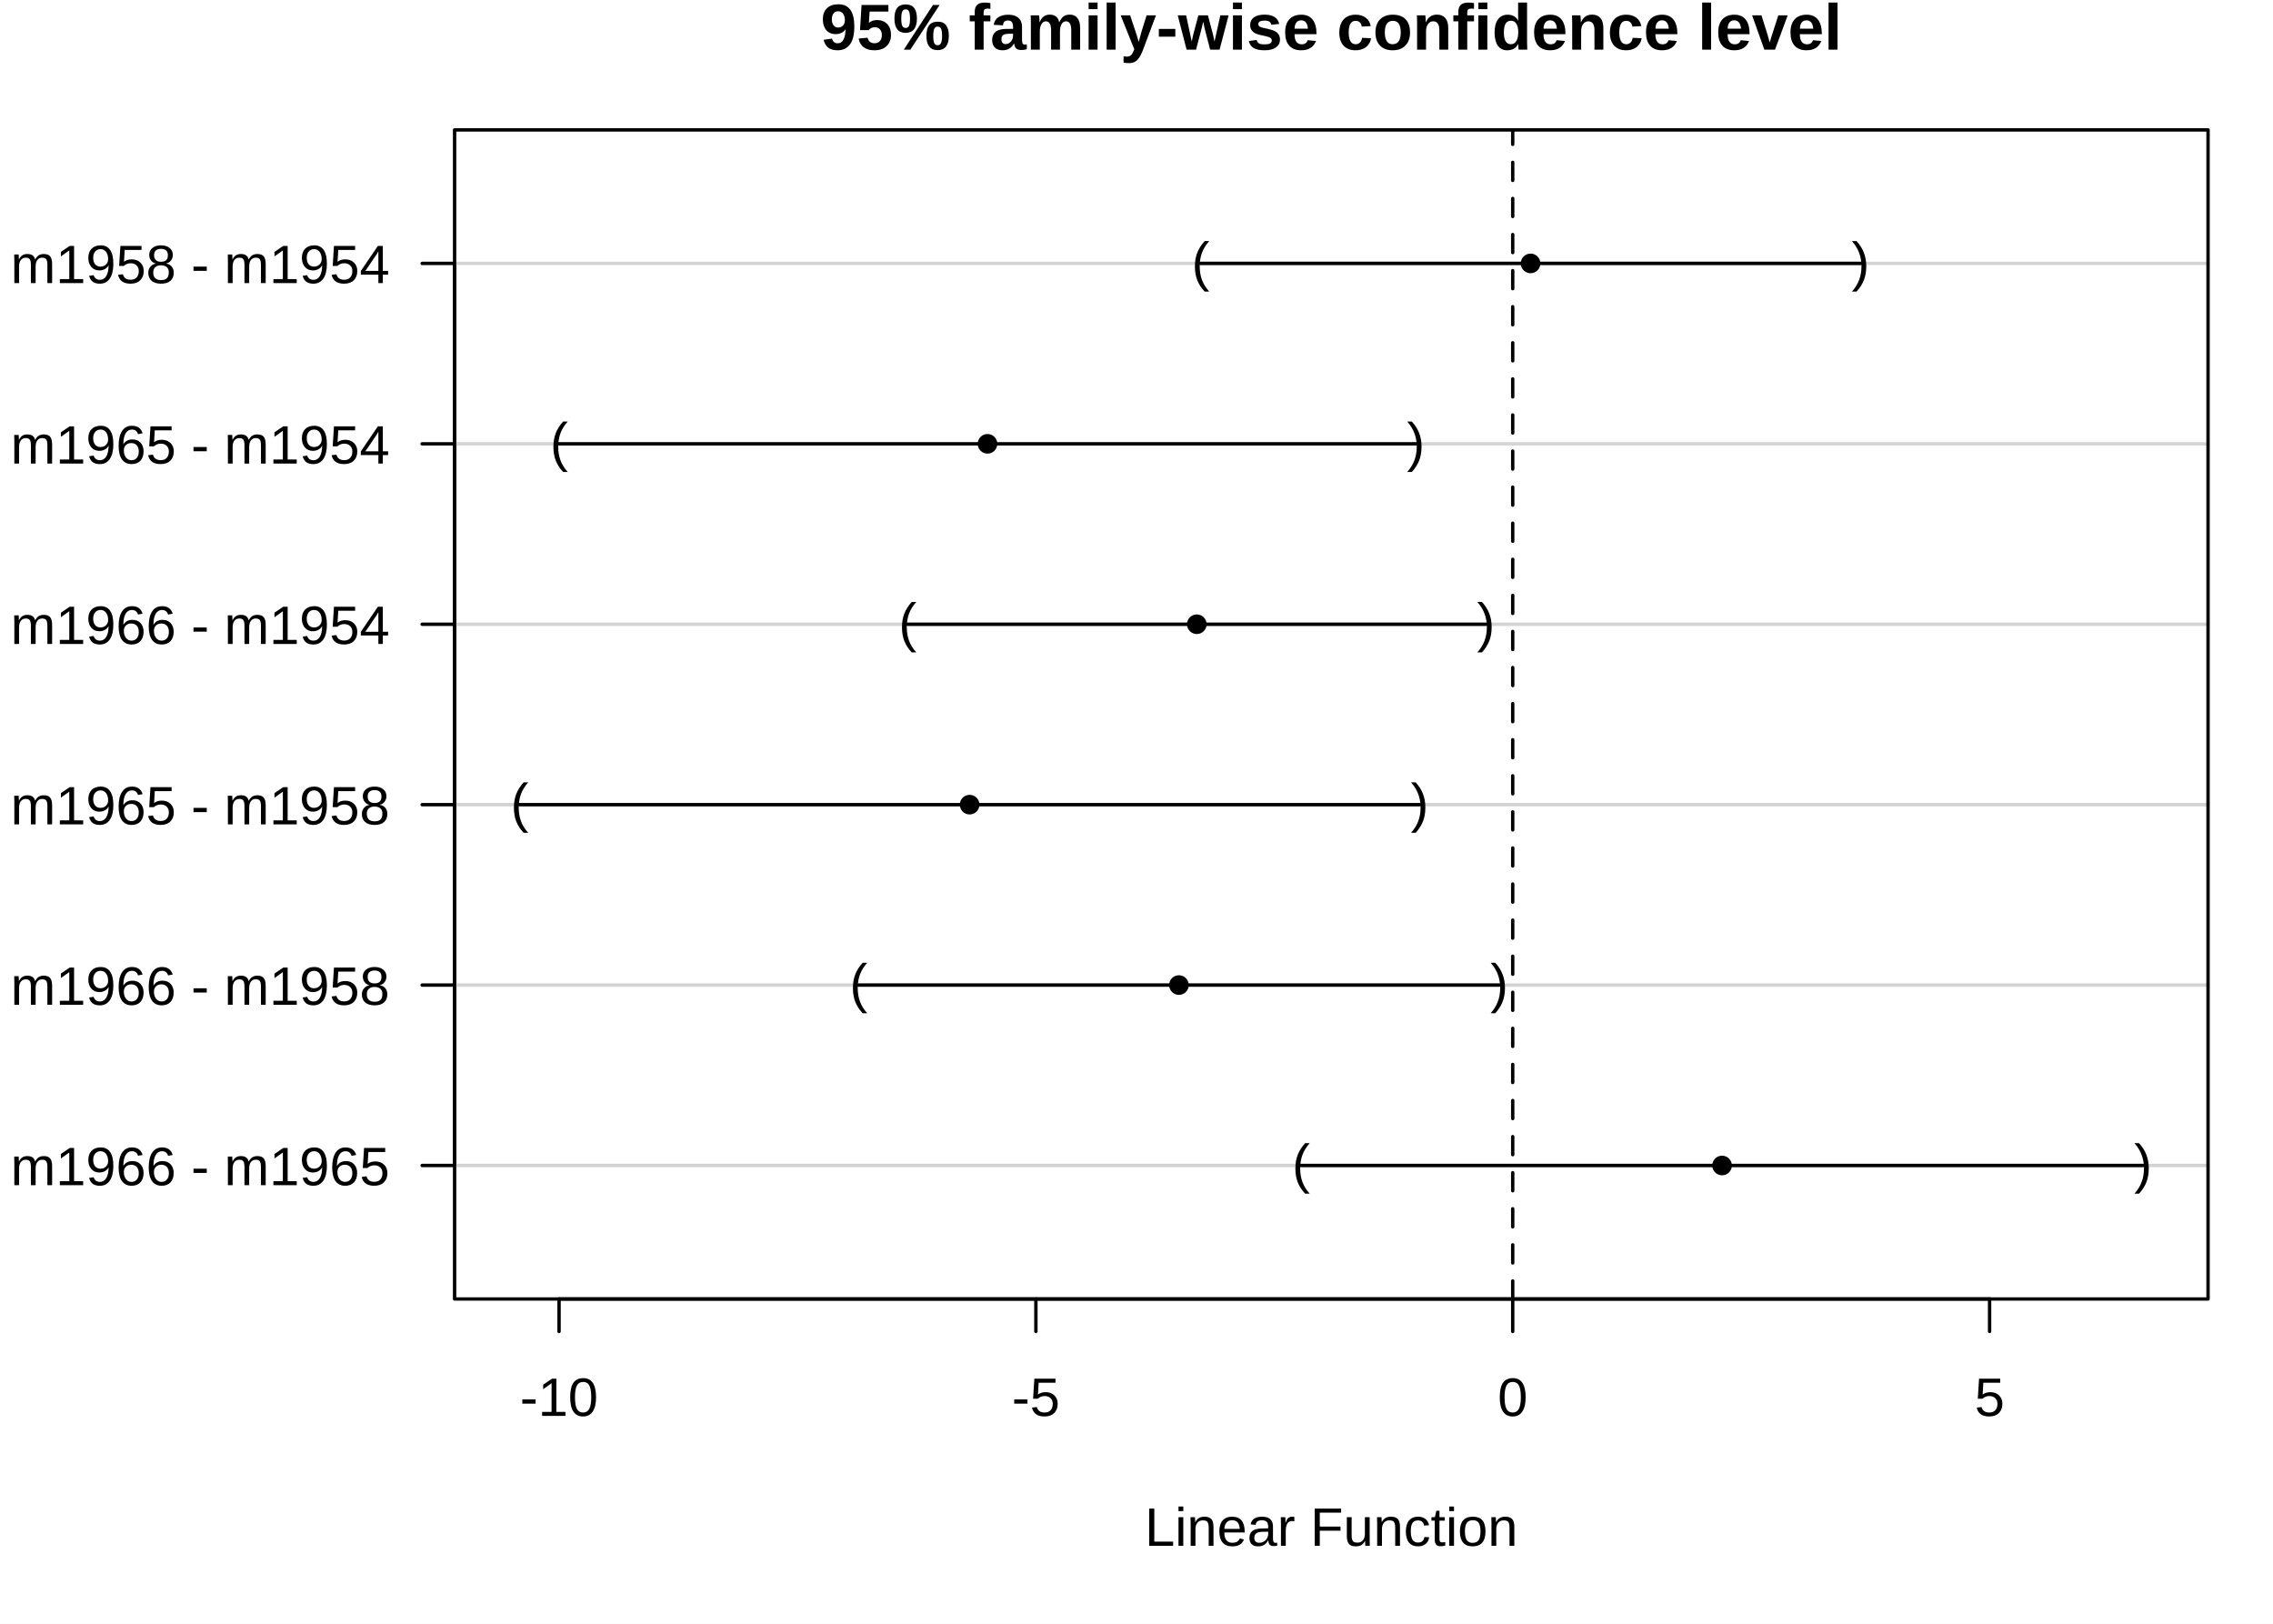
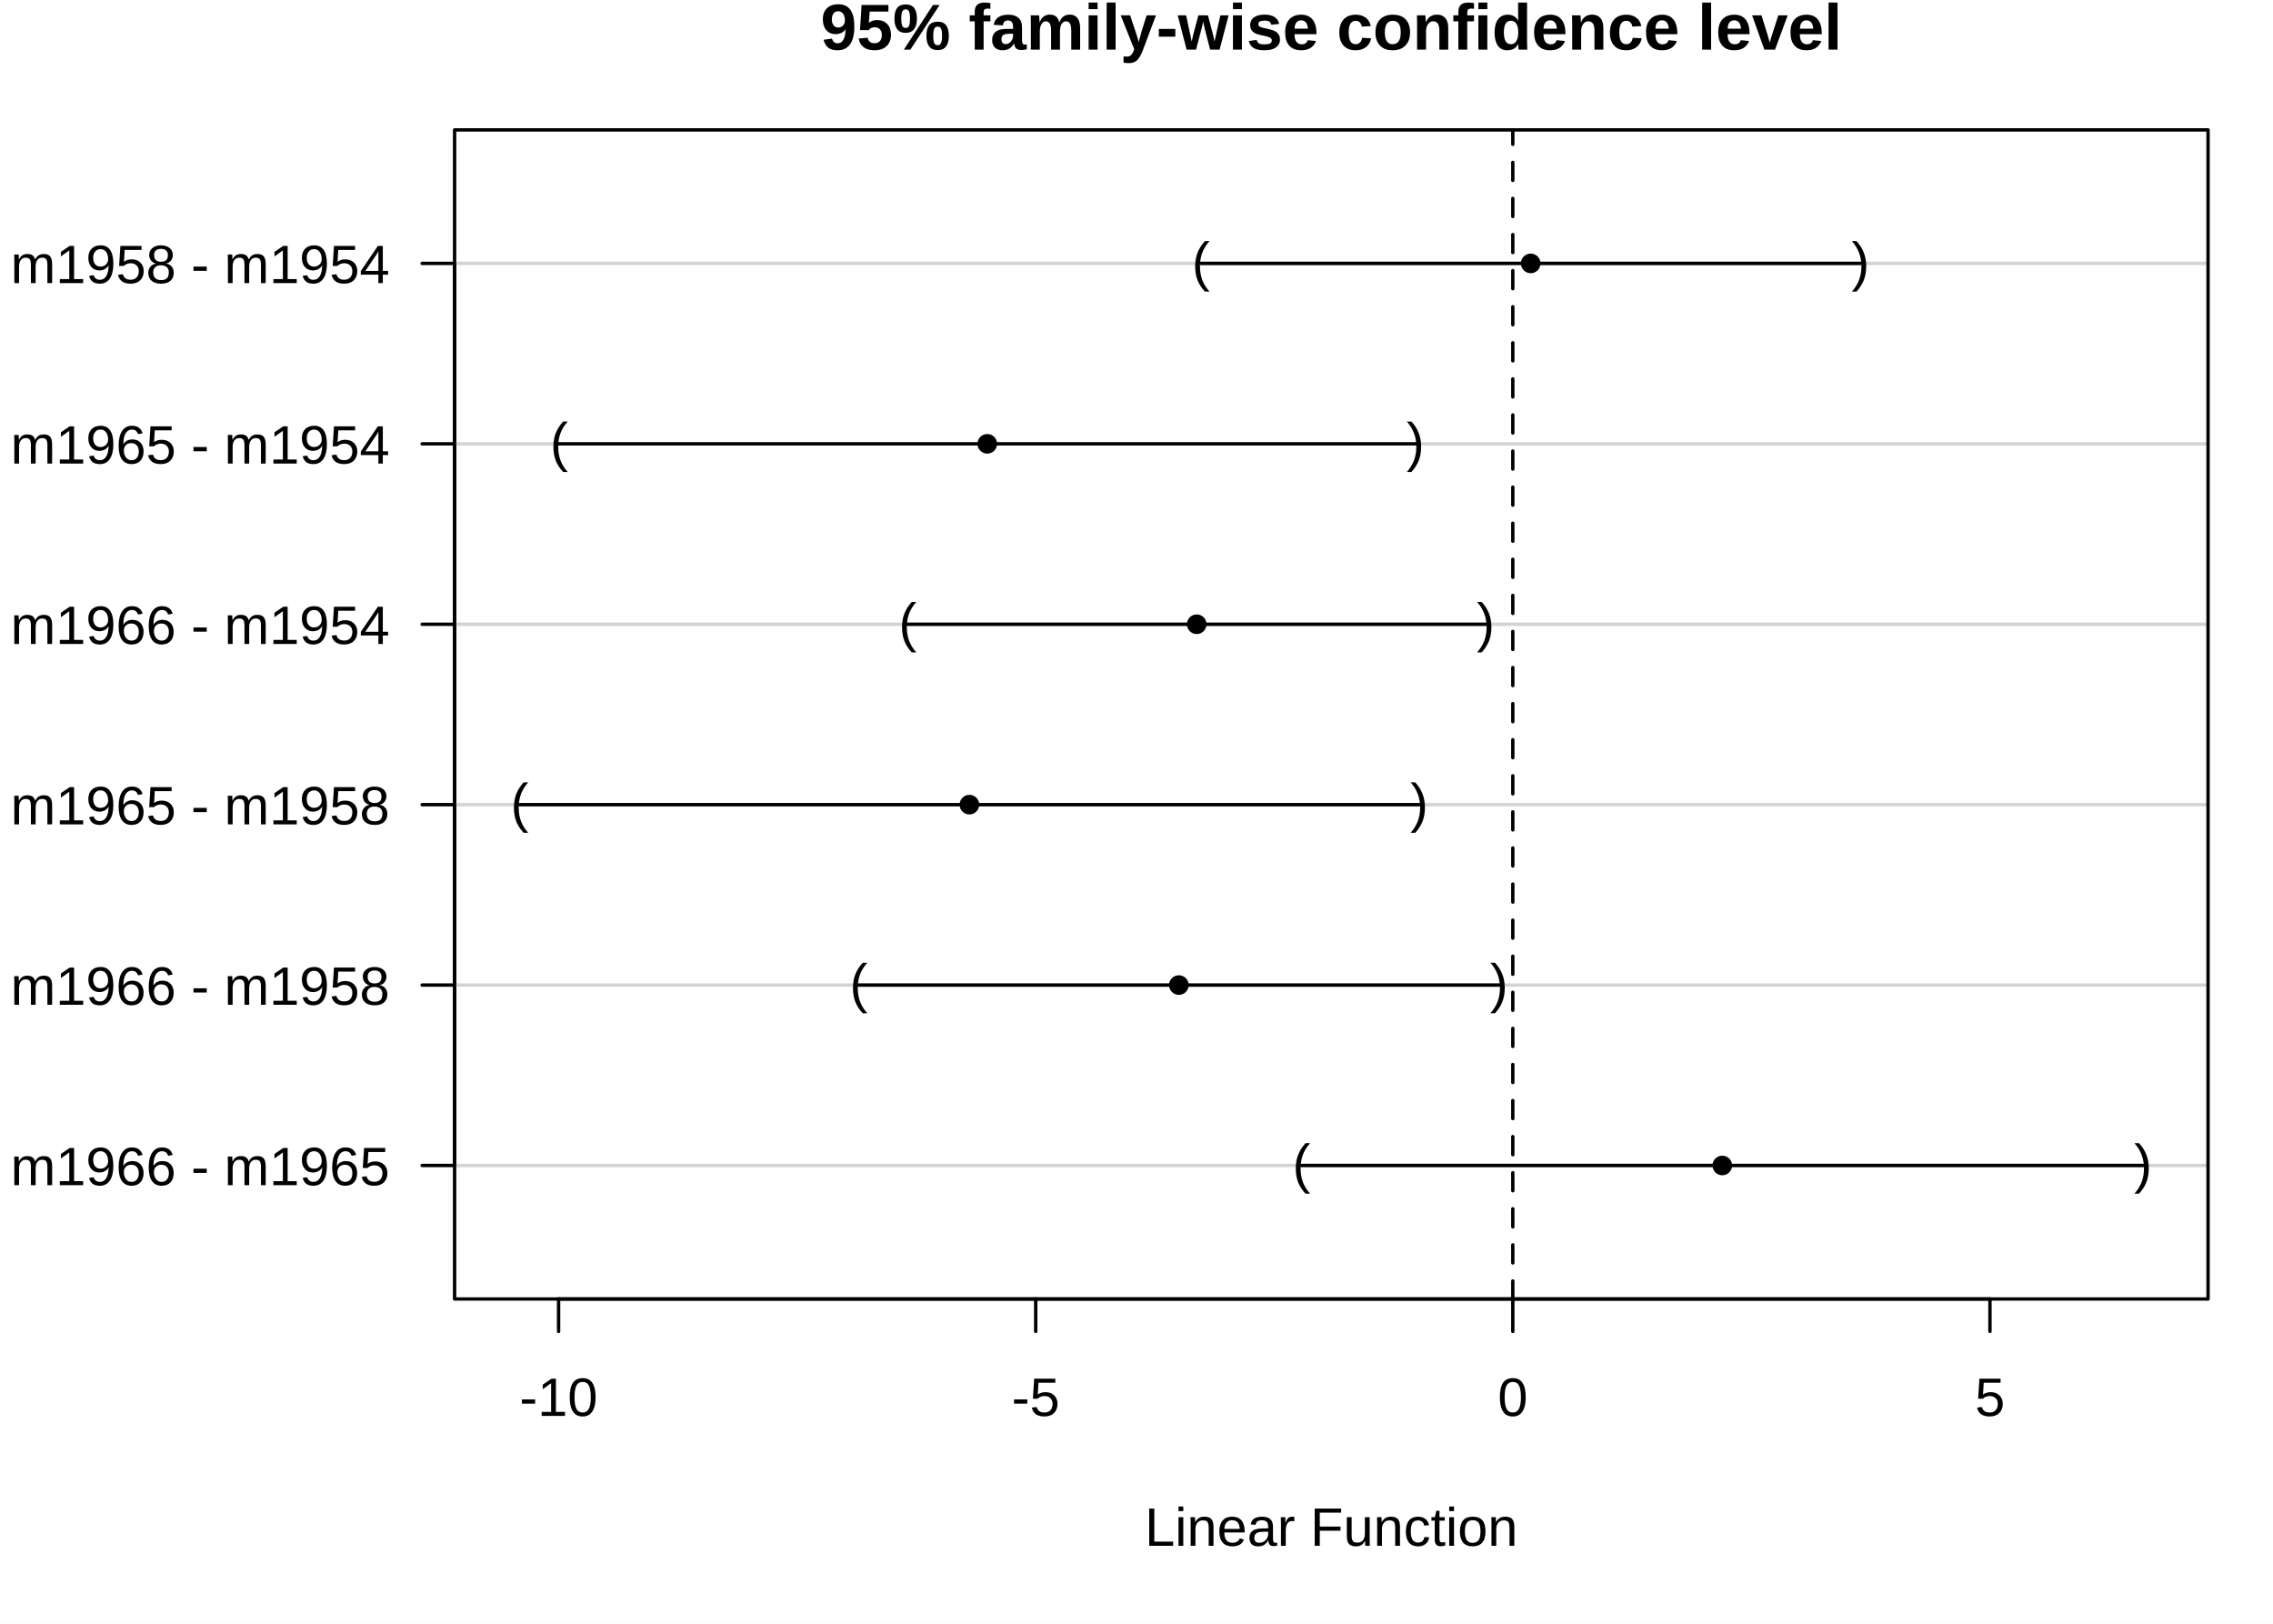
<svg xmlns="http://www.w3.org/2000/svg" class="svglite" width="504.00pt" height="360.00pt" viewBox="0 0 504.00 360.00">
  <defs>
    <style type="text/css">
    .svglite line, .svglite polyline, .svglite polygon, .svglite path, .svglite rect, .svglite circle {
      fill: none;
      stroke: #000000;
      stroke-linecap: round;
      stroke-linejoin: round;
      stroke-miterlimit: 10.00;
    }
  </style>
  </defs>
  <rect width="100%" height="100%" style="stroke: none; fill: #FFFFFF;" />
  <defs>
    <clipPath id="cpMC4wMHw1MDQuMDB8MC4wMHwzNjAuMDA=">
      <rect x="0.00" y="0.00" width="504.00" height="360.00" />
    </clipPath>
  </defs>
  <g clip-path="url(#cpMC4wMHw1MDQuMDB8MC4wMHwzNjAuMDA=)">
-     <line x1="123.96" y1="288.00" x2="441.16" y2="288.00" style="stroke-width: 0.75;" />
-     <line x1="123.96" y1="288.00" x2="123.96" y2="295.20" style="stroke-width: 0.75;" />
-     <line x1="229.69" y1="288.00" x2="229.69" y2="295.20" style="stroke-width: 0.75;" />
-     <line x1="335.42" y1="288.00" x2="335.42" y2="295.20" style="stroke-width: 0.75;" />
-     <line x1="441.16" y1="288.00" x2="441.16" y2="295.20" style="stroke-width: 0.75;" />
-     <text x="123.96" y="313.92" text-anchor="middle" style="font-size: 12.00px; font-family: Liberation Sans;" textLength="19.61px" lengthAdjust="spacingAndGlyphs">-10</text>
-     <text x="229.69" y="313.92" text-anchor="middle" style="font-size: 12.00px; font-family: Liberation Sans;" textLength="11.97px" lengthAdjust="spacingAndGlyphs">-5</text>
-     <text x="335.42" y="313.92" text-anchor="middle" style="font-size: 12.00px; font-family: Liberation Sans;" textLength="7.64px" lengthAdjust="spacingAndGlyphs">0</text>
-     <text x="441.16" y="313.92" text-anchor="middle" style="font-size: 12.00px; font-family: Liberation Sans;" textLength="7.64px" lengthAdjust="spacingAndGlyphs">5</text>
+     <line x1="123.86" y1="288.00" x2="441.24" y2="288.00" style="stroke-width: 0.75;" />
+     <line x1="123.86" y1="288.00" x2="123.86" y2="295.20" style="stroke-width: 0.75;" />
+     <line x1="229.65" y1="288.00" x2="229.65" y2="295.20" style="stroke-width: 0.75;" />
+     <line x1="335.44" y1="288.00" x2="335.44" y2="295.20" style="stroke-width: 0.75;" />
+     <line x1="441.24" y1="288.00" x2="441.24" y2="295.20" style="stroke-width: 0.75;" />
+     <text x="123.86" y="313.92" text-anchor="middle" style="font-size: 12.00px; font-family: Liberation Sans;" textLength="19.61px" lengthAdjust="spacingAndGlyphs">-10</text>
+     <text x="229.65" y="313.92" text-anchor="middle" style="font-size: 12.00px; font-family: Liberation Sans;" textLength="11.97px" lengthAdjust="spacingAndGlyphs">-5</text>
+     <text x="335.44" y="313.92" text-anchor="middle" style="font-size: 12.00px; font-family: Liberation Sans;" textLength="7.64px" lengthAdjust="spacingAndGlyphs">0</text>
+     <text x="441.24" y="313.92" text-anchor="middle" style="font-size: 12.00px; font-family: Liberation Sans;" textLength="7.64px" lengthAdjust="spacingAndGlyphs">5</text>
    <line x1="100.80" y1="258.40" x2="100.80" y2="58.40" style="stroke-width: 0.75;" />
    <line x1="100.80" y1="258.40" x2="93.60" y2="258.40" style="stroke-width: 0.75;" />
    <line x1="100.80" y1="218.40" x2="93.60" y2="218.40" style="stroke-width: 0.75;" />
    <line x1="100.80" y1="178.40" x2="93.60" y2="178.40" style="stroke-width: 0.75;" />
    <line x1="100.80" y1="138.40" x2="93.60" y2="138.40" style="stroke-width: 0.75;" />
    <line x1="100.80" y1="98.40" x2="93.60" y2="98.40" style="stroke-width: 0.75;" />
    <line x1="100.80" y1="58.40" x2="93.60" y2="58.40" style="stroke-width: 0.75;" />
    <text x="86.40" y="262.77" text-anchor="end" style="font-size: 12.00px; font-family: Liberation Sans;" textLength="96.47px" lengthAdjust="spacingAndGlyphs">m1966 - m1965</text>
    <text x="86.40" y="222.77" text-anchor="end" style="font-size: 12.00px; font-family: Liberation Sans;" textLength="96.47px" lengthAdjust="spacingAndGlyphs">m1966 - m1958</text>
    <text x="86.40" y="182.77" text-anchor="end" style="font-size: 12.00px; font-family: Liberation Sans;" textLength="96.47px" lengthAdjust="spacingAndGlyphs">m1965 - m1958</text>
    <text x="86.40" y="142.77" text-anchor="end" style="font-size: 12.00px; font-family: Liberation Sans;" textLength="96.47px" lengthAdjust="spacingAndGlyphs">m1966 - m1954</text>
    <text x="86.40" y="102.77" text-anchor="end" style="font-size: 12.00px; font-family: Liberation Sans;" textLength="96.47px" lengthAdjust="spacingAndGlyphs">m1965 - m1954</text>
    <text x="86.40" y="62.77" text-anchor="end" style="font-size: 12.00px; font-family: Liberation Sans;" textLength="96.47px" lengthAdjust="spacingAndGlyphs">m1958 - m1954</text>
  </g>
  <defs>
    <clipPath id="cpMTAwLjgwfDQ4OS42MHwyOC44MHwyODguMDA=">
      <rect x="100.80" y="28.80" width="388.80" height="259.20" />
    </clipPath>
  </defs>
  <g clip-path="url(#cpMTAwLjgwfDQ4OS42MHwyOC44MHwyODguMDA=)">
    <line x1="100.80" y1="58.40" x2="489.60" y2="58.40" style="stroke-width: 0.75; stroke: #D3D3D3;" />
    <line x1="100.80" y1="98.40" x2="489.60" y2="98.40" style="stroke-width: 0.75; stroke: #D3D3D3;" />
    <line x1="100.80" y1="138.40" x2="489.60" y2="138.40" style="stroke-width: 0.75; stroke: #D3D3D3;" />
    <line x1="100.80" y1="178.40" x2="489.60" y2="178.40" style="stroke-width: 0.75; stroke: #D3D3D3;" />
    <line x1="100.80" y1="218.40" x2="489.60" y2="218.40" style="stroke-width: 0.75; stroke: #D3D3D3;" />
    <line x1="100.80" y1="258.40" x2="489.60" y2="258.40" style="stroke-width: 0.75; stroke: #D3D3D3;" />
-     <line x1="335.42" y1="288.00" x2="335.42" y2="28.80" style="stroke-width: 0.75; stroke-dasharray: 4.00,4.00;" />
-     <line x1="266.20" y1="58.40" x2="412.56" y2="58.40" style="stroke-width: 0.75;" />
-     <line x1="123.96" y1="98.40" x2="313.95" y2="98.40" style="stroke-width: 0.75;" />
-     <line x1="201.25" y1="138.40" x2="329.50" y2="138.40" style="stroke-width: 0.75;" />
-     <line x1="115.20" y1="178.40" x2="314.80" y2="178.40" style="stroke-width: 0.75;" />
-     <line x1="190.37" y1="218.40" x2="332.45" y2="218.40" style="stroke-width: 0.75;" />
-     <line x1="288.48" y1="258.40" x2="475.20" y2="258.40" style="stroke-width: 0.75;" />
-     <text x="266.20" y="62.16" text-anchor="middle" style="font-size: 12.00px; font-family: Liberation Sans;" textLength="4.68px" lengthAdjust="spacingAndGlyphs">(</text>
+     <line x1="335.44" y1="288.00" x2="335.44" y2="28.80" style="stroke-width: 0.75; stroke-dasharray: 4.00,4.00;" />
+     <line x1="266.26" y1="58.40" x2="412.55" y2="58.40" style="stroke-width: 0.75;" />
+     <line x1="123.96" y1="98.40" x2="313.86" y2="98.40" style="stroke-width: 0.75;" />
+     <line x1="201.26" y1="138.40" x2="329.44" y2="138.40" style="stroke-width: 0.75;" />
+     <line x1="115.20" y1="178.40" x2="314.70" y2="178.40" style="stroke-width: 0.75;" />
+     <line x1="190.38" y1="218.40" x2="332.40" y2="218.40" style="stroke-width: 0.75;" />
+     <line x1="288.57" y1="258.40" x2="475.20" y2="258.40" style="stroke-width: 0.75;" />
+     <text x="266.26" y="62.16" text-anchor="middle" style="font-size: 12.00px; font-family: Liberation Sans;" textLength="4.68px" lengthAdjust="spacingAndGlyphs">(</text>
    <text x="123.96" y="102.16" text-anchor="middle" style="font-size: 12.00px; font-family: Liberation Sans;" textLength="4.68px" lengthAdjust="spacingAndGlyphs">(</text>
-     <text x="201.25" y="142.16" text-anchor="middle" style="font-size: 12.00px; font-family: Liberation Sans;" textLength="4.68px" lengthAdjust="spacingAndGlyphs">(</text>
+     <text x="201.26" y="142.16" text-anchor="middle" style="font-size: 12.00px; font-family: Liberation Sans;" textLength="4.68px" lengthAdjust="spacingAndGlyphs">(</text>
    <text x="115.20" y="182.16" text-anchor="middle" style="font-size: 12.00px; font-family: Liberation Sans;" textLength="4.68px" lengthAdjust="spacingAndGlyphs">(</text>
-     <text x="190.37" y="222.16" text-anchor="middle" style="font-size: 12.00px; font-family: Liberation Sans;" textLength="4.68px" lengthAdjust="spacingAndGlyphs">(</text>
-     <text x="288.48" y="262.16" text-anchor="middle" style="font-size: 12.00px; font-family: Liberation Sans;" textLength="4.68px" lengthAdjust="spacingAndGlyphs">(</text>
-     <text x="412.56" y="62.16" text-anchor="middle" style="font-size: 12.00px; font-family: Liberation Sans;" textLength="4.68px" lengthAdjust="spacingAndGlyphs">)</text>
-     <text x="313.95" y="102.16" text-anchor="middle" style="font-size: 12.00px; font-family: Liberation Sans;" textLength="4.68px" lengthAdjust="spacingAndGlyphs">)</text>
-     <text x="329.50" y="142.16" text-anchor="middle" style="font-size: 12.00px; font-family: Liberation Sans;" textLength="4.68px" lengthAdjust="spacingAndGlyphs">)</text>
-     <text x="314.80" y="182.16" text-anchor="middle" style="font-size: 12.00px; font-family: Liberation Sans;" textLength="4.68px" lengthAdjust="spacingAndGlyphs">)</text>
-     <text x="332.45" y="222.16" text-anchor="middle" style="font-size: 12.00px; font-family: Liberation Sans;" textLength="4.68px" lengthAdjust="spacingAndGlyphs">)</text>
+     <text x="190.38" y="222.16" text-anchor="middle" style="font-size: 12.00px; font-family: Liberation Sans;" textLength="4.68px" lengthAdjust="spacingAndGlyphs">(</text>
+     <text x="288.57" y="262.16" text-anchor="middle" style="font-size: 12.00px; font-family: Liberation Sans;" textLength="4.68px" lengthAdjust="spacingAndGlyphs">(</text>
+     <text x="412.55" y="62.16" text-anchor="middle" style="font-size: 12.00px; font-family: Liberation Sans;" textLength="4.68px" lengthAdjust="spacingAndGlyphs">)</text>
+     <text x="313.86" y="102.16" text-anchor="middle" style="font-size: 12.00px; font-family: Liberation Sans;" textLength="4.68px" lengthAdjust="spacingAndGlyphs">)</text>
+     <text x="329.44" y="142.16" text-anchor="middle" style="font-size: 12.00px; font-family: Liberation Sans;" textLength="4.68px" lengthAdjust="spacingAndGlyphs">)</text>
+     <text x="314.70" y="182.16" text-anchor="middle" style="font-size: 12.00px; font-family: Liberation Sans;" textLength="4.68px" lengthAdjust="spacingAndGlyphs">)</text>
+     <text x="332.40" y="222.16" text-anchor="middle" style="font-size: 12.00px; font-family: Liberation Sans;" textLength="4.68px" lengthAdjust="spacingAndGlyphs">)</text>
    <text x="475.20" y="262.16" text-anchor="middle" style="font-size: 12.00px; font-family: Liberation Sans;" textLength="4.68px" lengthAdjust="spacingAndGlyphs">)</text>
-     <circle cx="339.38" cy="58.40" r="1.80" style="stroke-width: 0.75; fill: #000000;" />
-     <circle cx="218.96" cy="98.40" r="1.80" style="stroke-width: 0.75; fill: #000000;" />
-     <circle cx="265.37" cy="138.40" r="1.80" style="stroke-width: 0.75; fill: #000000;" />
-     <circle cx="215.00" cy="178.40" r="1.80" style="stroke-width: 0.75; fill: #000000;" />
-     <circle cx="261.41" cy="218.40" r="1.80" style="stroke-width: 0.75; fill: #000000;" />
-     <circle cx="381.84" cy="258.40" r="1.80" style="stroke-width: 0.75; fill: #000000;" />
+     <circle cx="339.41" cy="58.40" r="1.80" style="stroke-width: 0.75; fill: #000000;" />
+     <circle cx="218.91" cy="98.40" r="1.80" style="stroke-width: 0.75; fill: #000000;" />
+     <circle cx="265.35" cy="138.40" r="1.80" style="stroke-width: 0.75; fill: #000000;" />
+     <circle cx="214.95" cy="178.40" r="1.80" style="stroke-width: 0.75; fill: #000000;" />
+     <circle cx="261.39" cy="218.40" r="1.80" style="stroke-width: 0.75; fill: #000000;" />
+     <circle cx="381.89" cy="258.40" r="1.80" style="stroke-width: 0.75; fill: #000000;" />
  </g>
  <g clip-path="url(#cpMC4wMHw1MDQuMDB8MC4wMHwzNjAuMDA=)">
    <text x="295.20" y="11.01" text-anchor="middle" style="font-size: 14.40px; font-weight: bold; font-family: Liberation Sans;" textLength="269.48px" lengthAdjust="spacingAndGlyphs">95% family-wise confidence level</text>
    <text x="295.20" y="28.29" text-anchor="middle" style="font-size: 14.40px; font-weight: bold; font-family: Liberation Sans;" textLength="0.00px" lengthAdjust="spacingAndGlyphs" />
    <text x="295.20" y="342.72" text-anchor="middle" style="font-size: 12.00px; font-family: Liberation Sans;" textLength="92.20px" lengthAdjust="spacingAndGlyphs">Linear Function</text>
    <polygon points="100.80,288.00 489.60,288.00 489.60,28.80 100.80,28.80 " style="stroke-width: 0.75; fill: none;" />
  </g>
</svg>
